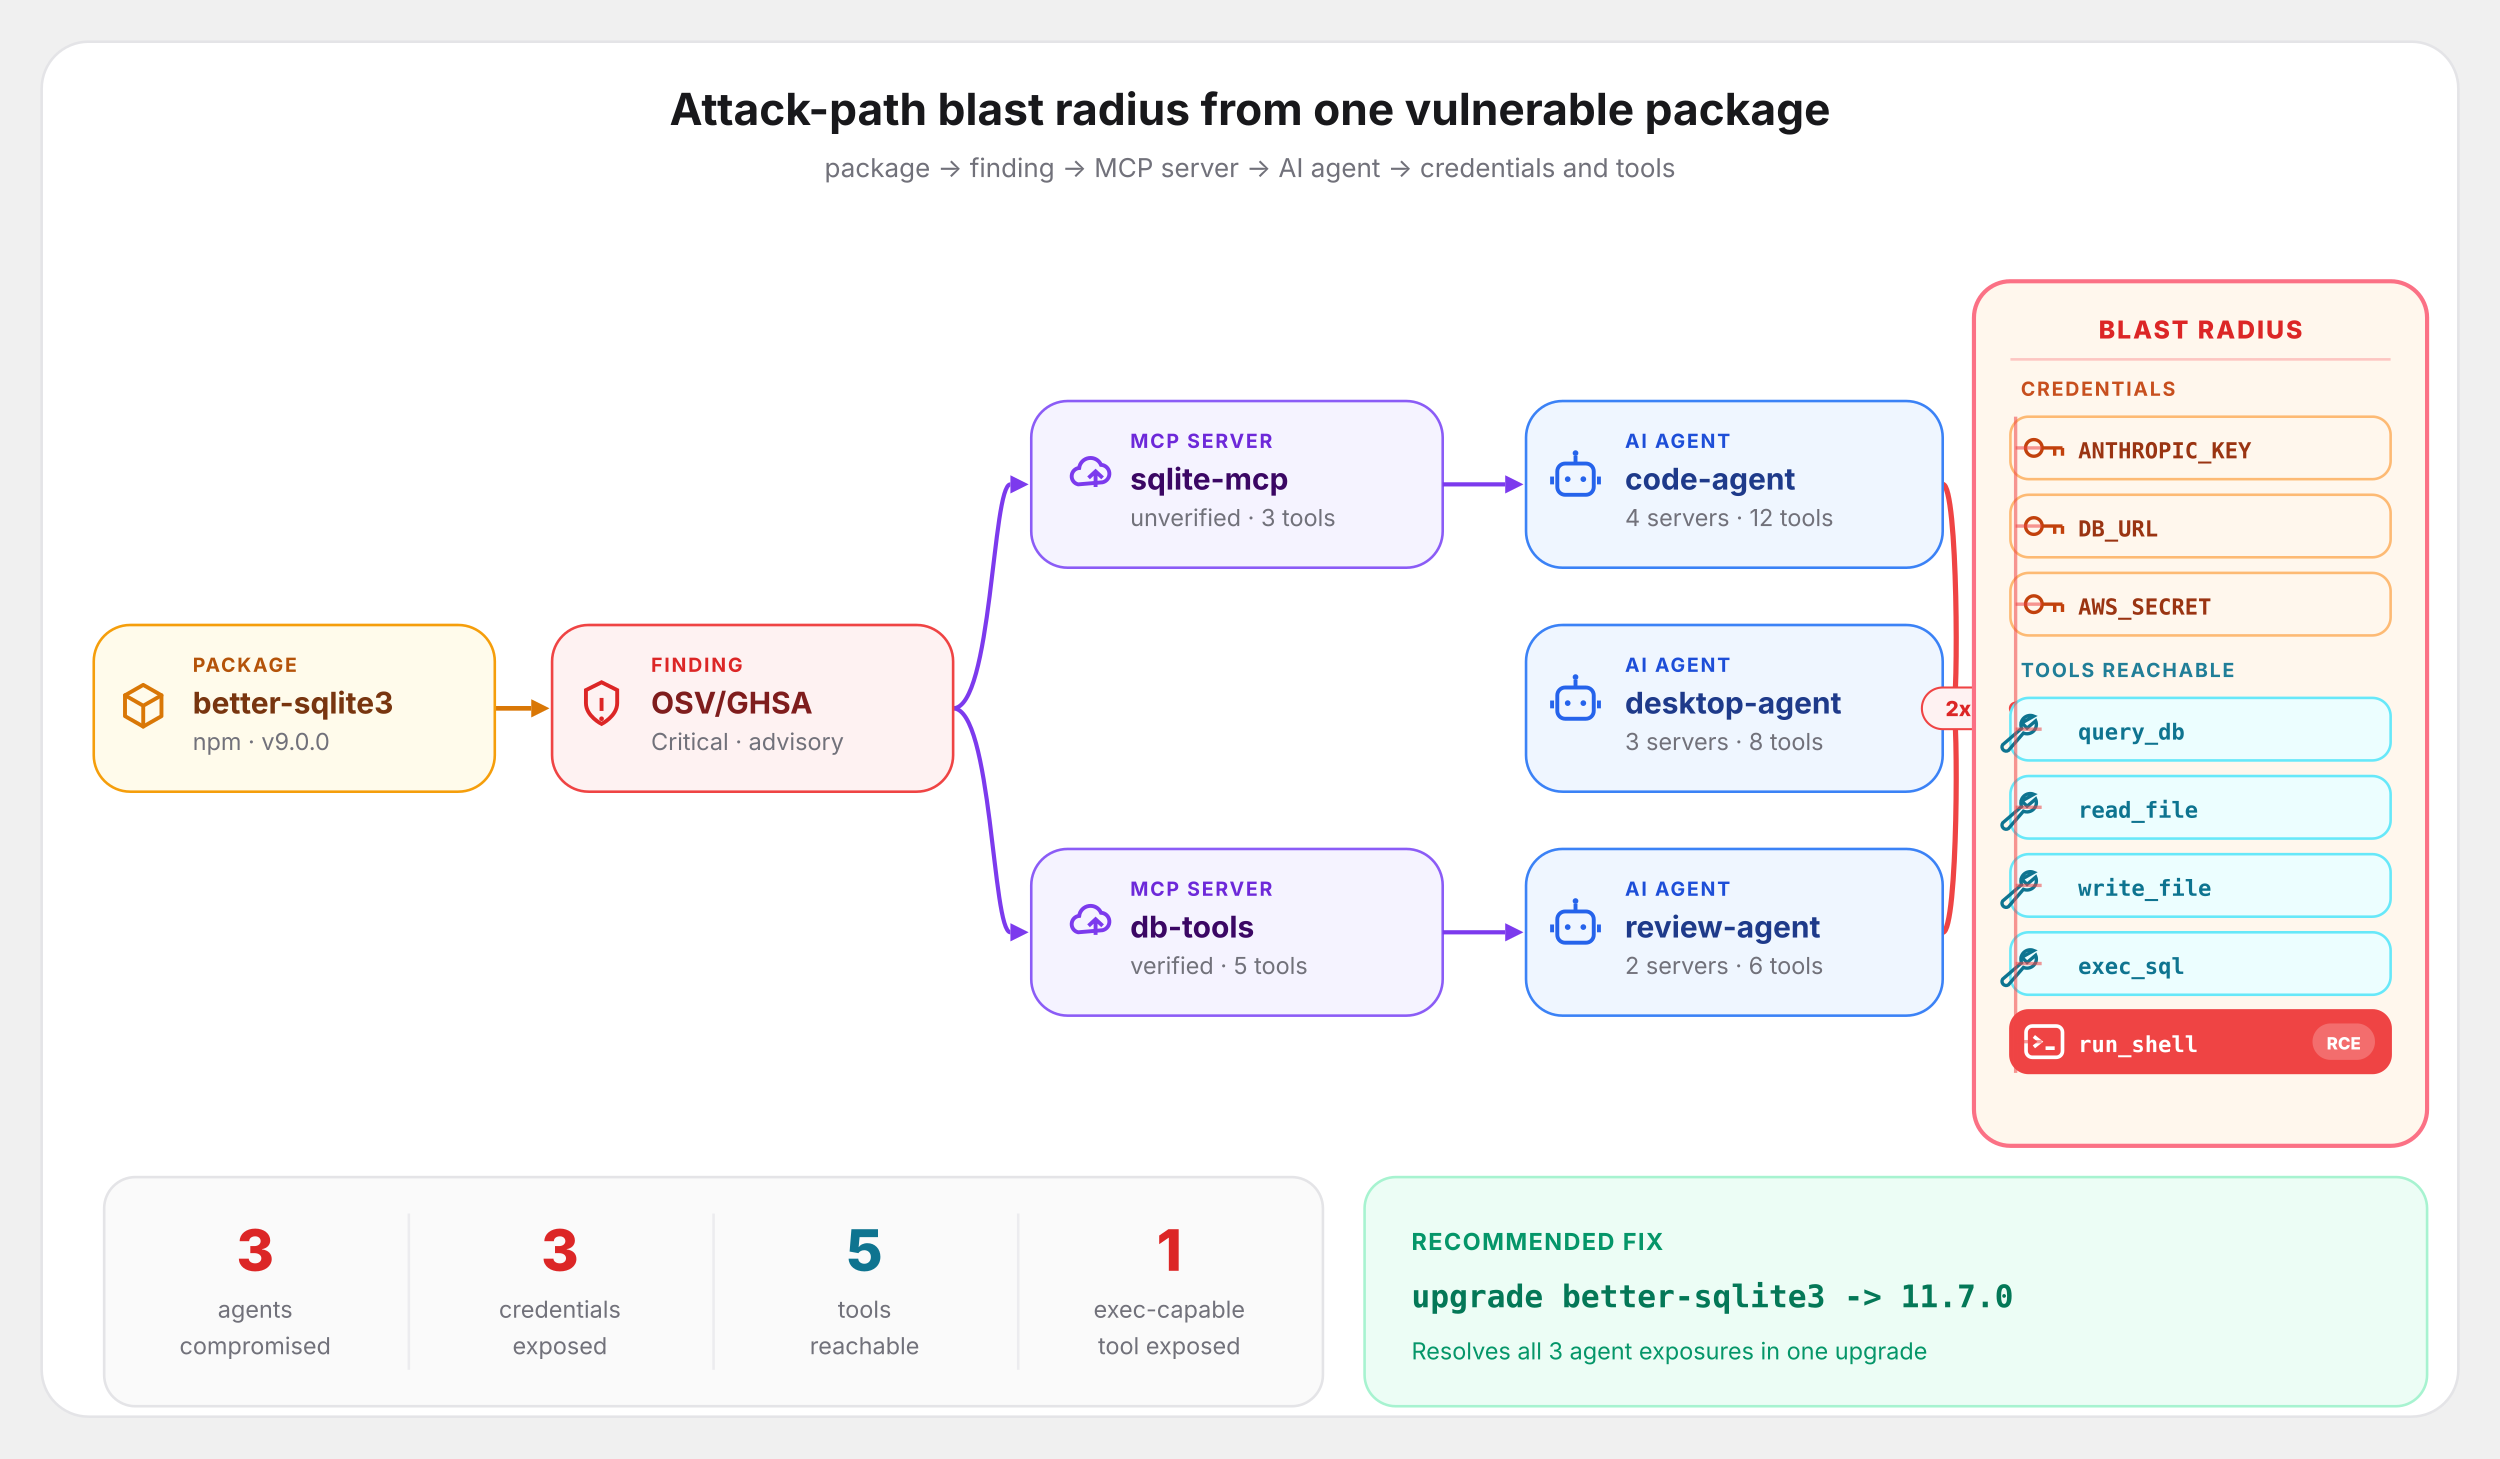
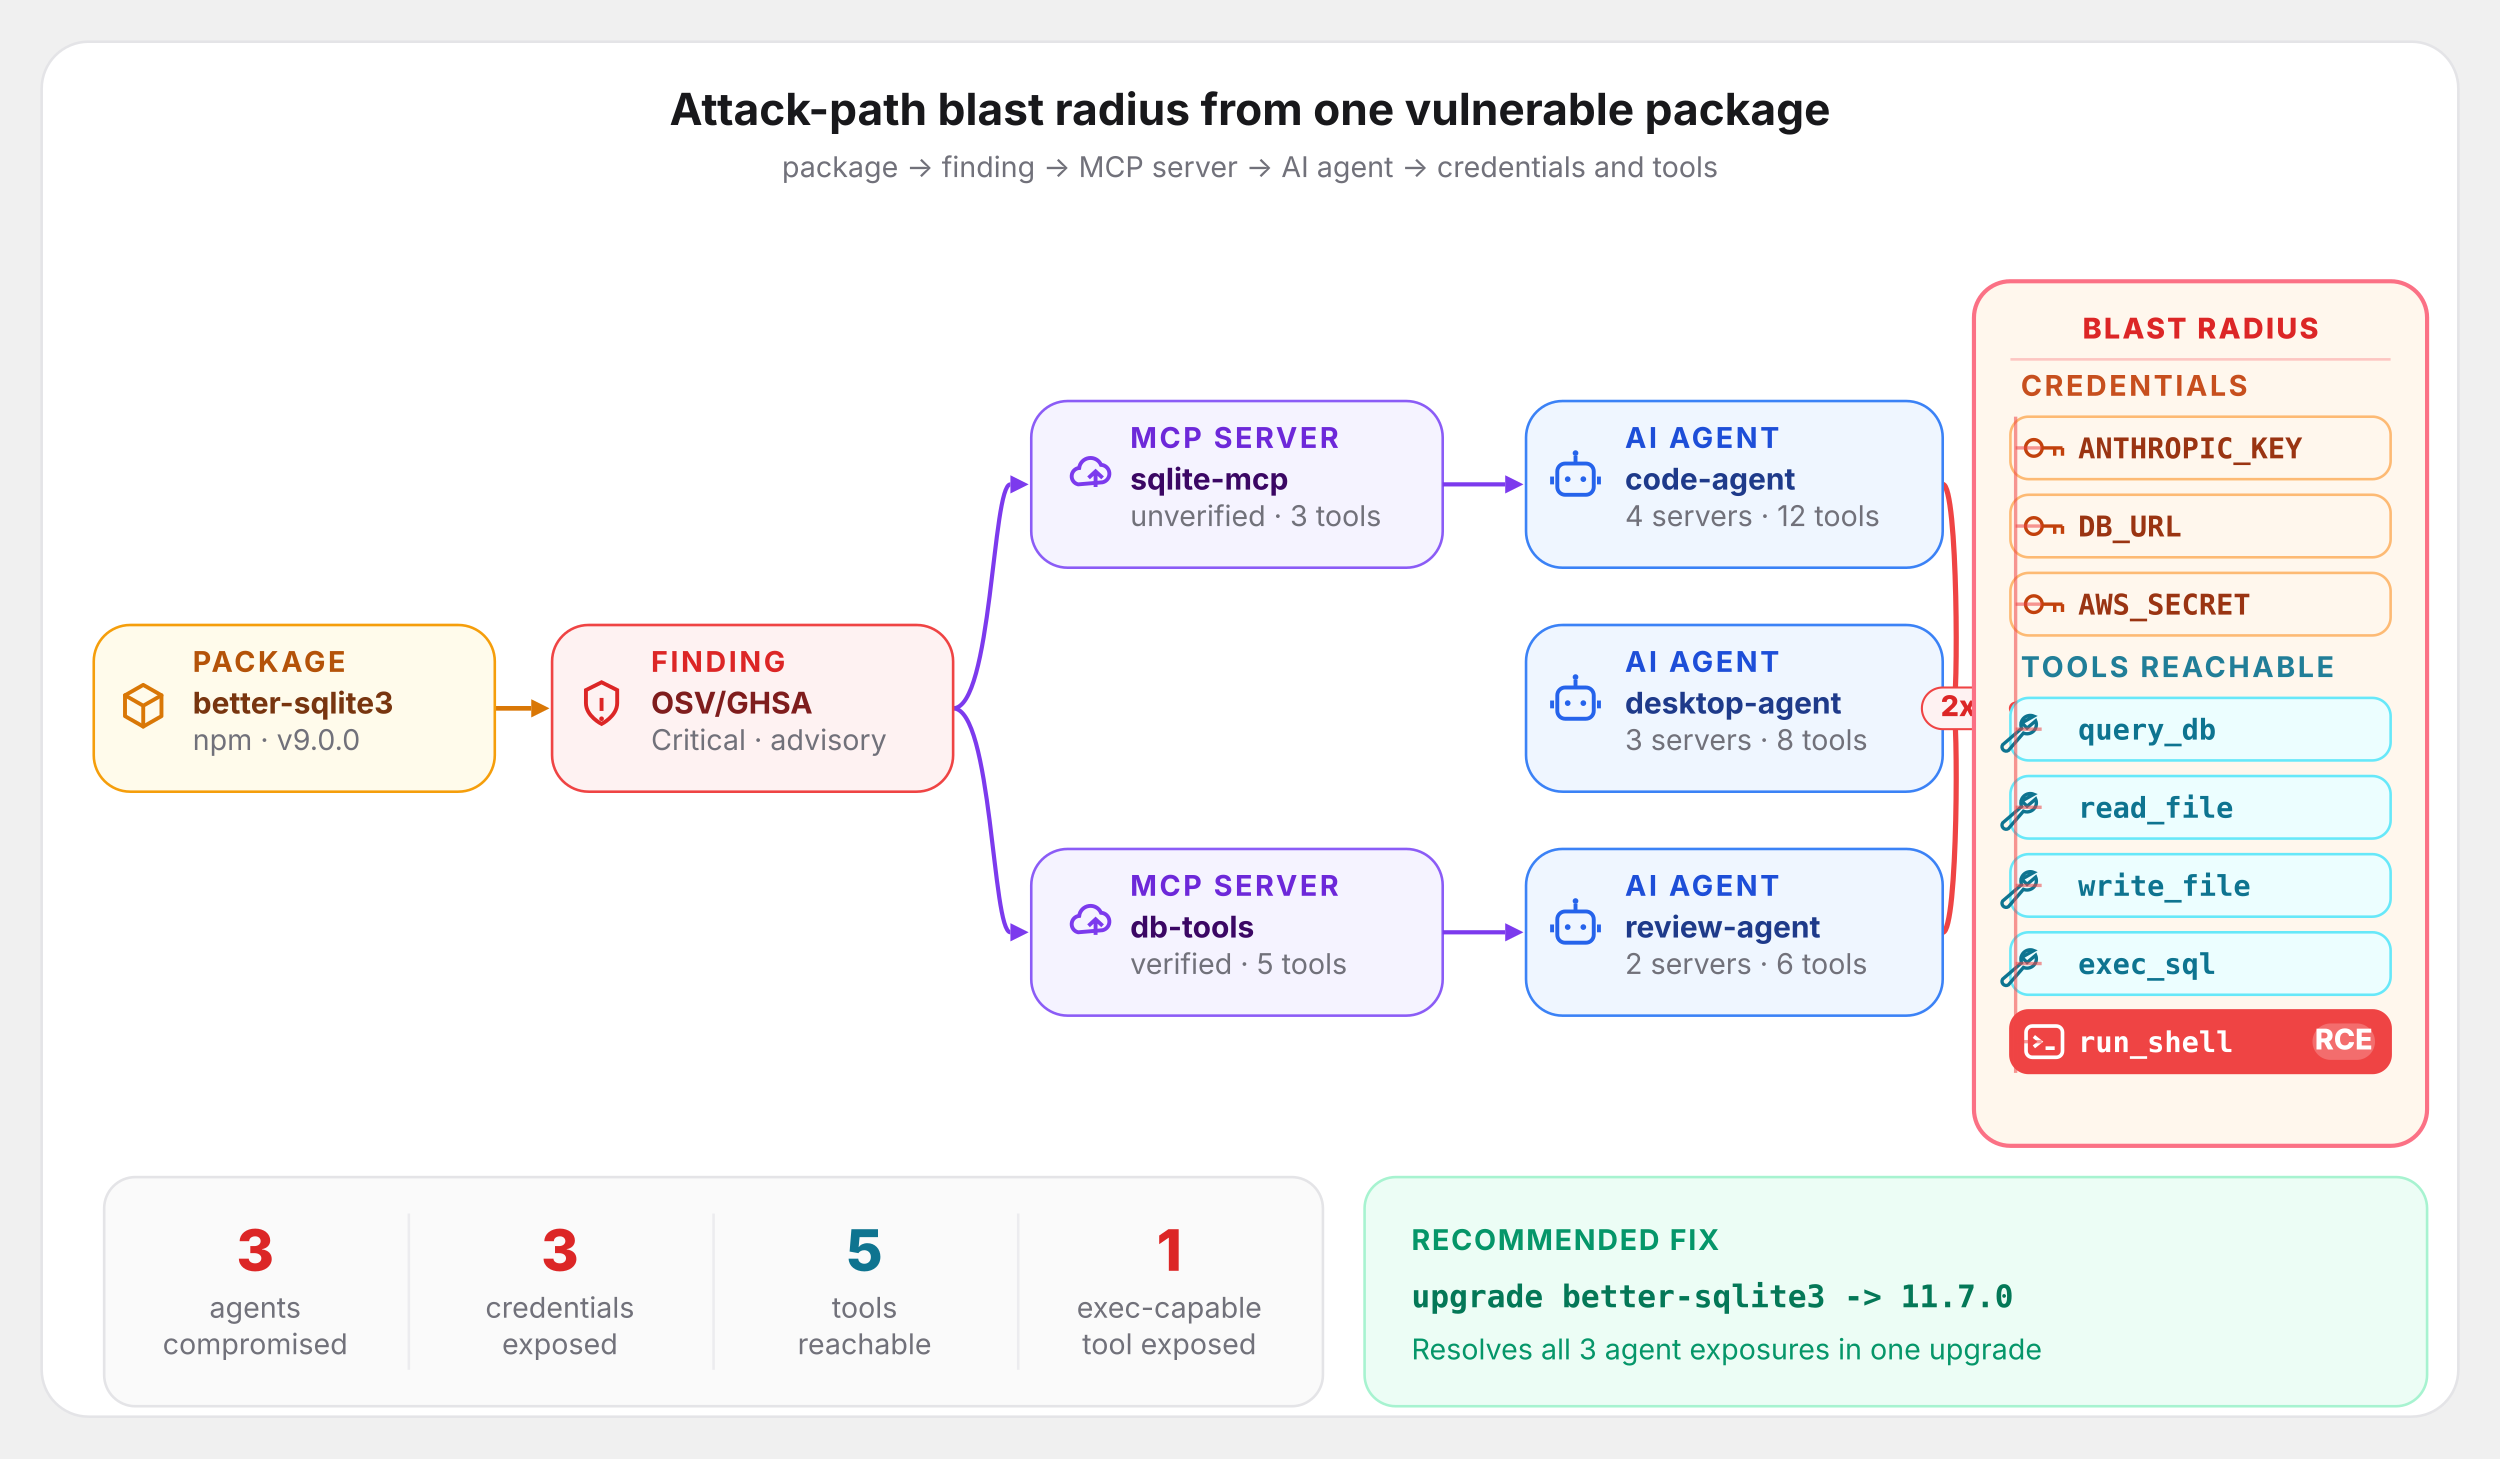
<svg xmlns="http://www.w3.org/2000/svg" width="960" height="560" viewBox="0 0 960 560" fill="none" font-family="system-ui, -apple-system, 'Segoe UI', sans-serif">
  <defs>
    <linearGradient id="conv" gradientUnits="userSpaceOnUse" x1="728" y1="0" x2="766" y2="0">
      <stop offset="0" stop-color="#9ca3af" />
      <stop offset="1" stop-color="#ef4444" />
    </linearGradient>
  </defs>
  <rect x="16" y="16" width="928" height="528" rx="18" fill="#ffffff" stroke="#e4e4e7" stroke-width="1" />
  <text x="480" y="48" text-anchor="middle" font-size="17" font-weight="700" fill="#18181b">Attack-path blast radius from one vulnerable package</text>
-   <text x="480" y="68" text-anchor="middle" font-size="10" fill="#71717a">package -&gt; finding -&gt; MCP server -&gt; AI agent -&gt; credentials and tools</text>
+   <text x="480" y="68" text-anchor="middle" font-size="11" fill="#71717a">package -&gt; finding -&gt; MCP server -&gt; AI agent -&gt; credentials and tools</text>
  <path d="M190 272 C201.0 272 201.0 272 204 272" stroke="#d97706" stroke-width="1.8" fill="none" />
  <polygon points="211,272 204,268.5 204,275.5" fill="#d97706" />
  <path d="M366 272 C381.0 272 381.0 186 388 186" stroke="#7c3aed" stroke-width="1.6" fill="none" />
  <polygon points="395,186 388,182.5 388,189.5" fill="#7c3aed" />
  <path d="M366 272 C381.0 272 381.0 358 388 358" stroke="#7c3aed" stroke-width="1.6" fill="none" />
  <polygon points="395,358 388,354.5 388,361.5" fill="#7c3aed" />
  <path d="M746 186 C752.0 186 752.0 272 750 272" stroke="#ef4444" stroke-width="2.0" fill="none" />
  <polygon points="757,272 750,268.5 750,275.5" fill="#ef4444" />
  <path d="M746 272 C752.0 272 752.0 272 750 272" stroke="#ef4444" stroke-width="2.0" fill="none" />
  <polygon points="757,272 750,268.5 750,275.5" fill="#ef4444" />
  <path d="M746 358 C752.0 358 752.0 272 750 272" stroke="#ef4444" stroke-width="2.0" fill="none" />
  <polygon points="757,272 750,268.5 750,275.5" fill="#ef4444" />
  <clipPath id="br-light-pkg">
    <rect x="74" y="248" width="106" height="50" rx="2" />
  </clipPath>
  <rect x="36" y="240" width="154" height="64" rx="14" fill="#fffbeb" stroke="#f59e0b" stroke-width="1" />
  <path d="M55 263.0 L62 267.0 V275.0 L55 279.0 L48 275.0 V267.0 Z" stroke="#d97706" stroke-width="1.5" fill="none" stroke-linecap="round" stroke-linejoin="round" />
  <path d="M48 267.0 L55 271.0 L62 267.0 M55 271.0 V279.0" stroke="#d97706" stroke-width="1.5" fill="none" stroke-linecap="round" stroke-linejoin="round" />
-   <text x="74" y="258" text-anchor="start" clip-path="url(#br-light-pkg)" font-size="7.5" font-weight="700" letter-spacing="0.09em" fill="#b45309">PACKAGE</text>
+   <text x="74" y="258" text-anchor="start" clip-path="url(#br-light-pkg)" font-size="11" font-weight="700" letter-spacing="0.09em" fill="#b45309">PACKAGE</text>
  <text x="74" y="274" text-anchor="start" clip-path="url(#br-light-pkg)" font-size="11.5" font-weight="700" fill="#78350f">better-sqlite3</text>
-   <text x="74" y="288" text-anchor="start" clip-path="url(#br-light-pkg)" font-size="9" fill="#71717a">npm · v9.0.0</text>
+   <text x="74" y="288" text-anchor="start" clip-path="url(#br-light-pkg)" font-size="11" fill="#71717a">npm · v9.0.0</text>
  <clipPath id="br-light-find">
    <rect x="250" y="248" width="106" height="50" rx="2" />
  </clipPath>
  <rect x="212" y="240" width="154" height="64" rx="14" fill="#fef2f2" stroke="#ef4444" stroke-width="1" />
  <path d="M231 262.0 L237 265.0 V270.0 C237 275.0 231 278.0 231 278.0 C231 278.0 225 275.0 225 270.0 V265.0 Z" stroke="#dc2626" stroke-width="1.5" fill="none" />
  <path d="M231 268.0 V273.0" stroke="#dc2626" stroke-width="1.5" />
  <circle cx="231" cy="276.0" r="0.9" fill="#dc2626" />
-   <text x="250" y="258" text-anchor="start" clip-path="url(#br-light-find)" font-size="7.5" font-weight="700" letter-spacing="0.09em" fill="#dc2626">FINDING</text>
+   <text x="250" y="258" text-anchor="start" clip-path="url(#br-light-find)" font-size="11" font-weight="700" letter-spacing="0.09em" fill="#dc2626">FINDING</text>
  <text x="250" y="274" text-anchor="start" clip-path="url(#br-light-find)" font-size="11.5" font-weight="700" fill="#7f1d1d">OSV/GHSA</text>
-   <text x="250" y="288" text-anchor="start" clip-path="url(#br-light-find)" font-size="9" fill="#71717a">Critical · advisory</text>
+   <text x="250" y="288" text-anchor="start" clip-path="url(#br-light-find)" font-size="11" fill="#71717a">Critical · advisory</text>
  <clipPath id="br-light-mcp-0">
    <rect x="434" y="162" width="110" height="50" rx="2" />
  </clipPath>
  <rect x="396" y="154" width="158" height="64" rx="14" fill="#f5f3ff" stroke="#8b5cf6" stroke-width="1" />
  <path d="M414 186.0 a3.2 3.2 0 0 1 0.4 -6.3 a4.4 4.4 0 0 1 8.4 -1.2 a3.4 3.4 0 0 1 0.6 6.7 Z" stroke="#7c3aed" stroke-width="1.5" fill="none" />
  <path d="M420.7 187.0 V181.0 M418 183.5 L420.7 181.0 L423.4 183.5" stroke="#7c3aed" stroke-width="1.5" fill="none" />
-   <text x="434" y="172" text-anchor="start" clip-path="url(#br-light-mcp-0)" font-size="7.5" font-weight="700" letter-spacing="0.09em" fill="#6d28d9">MCP SERVER</text>
+   <text x="434" y="172" text-anchor="start" clip-path="url(#br-light-mcp-0)" font-size="11" font-weight="700" letter-spacing="0.09em" fill="#6d28d9">MCP SERVER</text>
  <text x="434" y="188" text-anchor="start" clip-path="url(#br-light-mcp-0)" font-size="11.5" font-weight="700" fill="#3b0764">sqlite-mcp</text>
-   <text x="434" y="202" text-anchor="start" clip-path="url(#br-light-mcp-0)" font-size="9" fill="#71717a">unverified · 3 tools</text>
+   <text x="434" y="202" text-anchor="start" clip-path="url(#br-light-mcp-0)" font-size="11" fill="#71717a">unverified · 3 tools</text>
  <path d="M554 186 C570.0 186 570.0 186 578 186" stroke="#7c3aed" stroke-width="1.6" fill="none" />
  <polygon points="585,186 578,182.5 578,189.5" fill="#7c3aed" />
  <clipPath id="br-light-mcp-1">
    <rect x="434" y="334" width="110" height="50" rx="2" />
  </clipPath>
  <rect x="396" y="326" width="158" height="64" rx="14" fill="#f5f3ff" stroke="#8b5cf6" stroke-width="1" />
  <path d="M414 358.0 a3.2 3.2 0 0 1 0.4 -6.3 a4.4 4.4 0 0 1 8.4 -1.2 a3.4 3.4 0 0 1 0.6 6.7 Z" stroke="#7c3aed" stroke-width="1.5" fill="none" />
  <path d="M420.7 359.0 V353.0 M418 355.5 L420.7 353.0 L423.4 355.5" stroke="#7c3aed" stroke-width="1.5" fill="none" />
-   <text x="434" y="344" text-anchor="start" clip-path="url(#br-light-mcp-1)" font-size="7.5" font-weight="700" letter-spacing="0.09em" fill="#6d28d9">MCP SERVER</text>
+   <text x="434" y="344" text-anchor="start" clip-path="url(#br-light-mcp-1)" font-size="11" font-weight="700" letter-spacing="0.09em" fill="#6d28d9">MCP SERVER</text>
  <text x="434" y="360" text-anchor="start" clip-path="url(#br-light-mcp-1)" font-size="11.5" font-weight="700" fill="#3b0764">db-tools</text>
-   <text x="434" y="374" text-anchor="start" clip-path="url(#br-light-mcp-1)" font-size="9" fill="#71717a">verified · 5 tools</text>
+   <text x="434" y="374" text-anchor="start" clip-path="url(#br-light-mcp-1)" font-size="11" fill="#71717a">verified · 5 tools</text>
  <path d="M554 358 C570.0 358 570.0 358 578 358" stroke="#7c3aed" stroke-width="1.6" fill="none" />
  <polygon points="585,358 578,354.5 578,361.5" fill="#7c3aed" />
  <clipPath id="br-light-agent-0">
    <rect x="624" y="162" width="112" height="50" rx="2" />
  </clipPath>
  <rect x="586" y="154" width="160" height="64" rx="14" fill="#eff6ff" stroke="#3b82f6" stroke-width="1" />
  <path d="M605 175.0 V178.0" stroke="#2563eb" stroke-width="1.5" />
  <circle cx="605" cy="174.0" r="1.1" fill="#2563eb" />
  <rect x="598" y="178.0" width="14" height="12" rx="3" stroke="#2563eb" stroke-width="1.5" />
  <circle cx="602" cy="184.0" r="1.1" fill="#2563eb" />
  <circle cx="608" cy="184.0" r="1.1" fill="#2563eb" />
  <path d="M596 183.0 V186.0 M614 183.0 V186.0" stroke="#2563eb" stroke-width="1.5" />
-   <text x="624" y="172" text-anchor="start" clip-path="url(#br-light-agent-0)" font-size="7.5" font-weight="700" letter-spacing="0.09em" fill="#1d4ed8">AI AGENT</text>
+   <text x="624" y="172" text-anchor="start" clip-path="url(#br-light-agent-0)" font-size="11" font-weight="700" letter-spacing="0.09em" fill="#1d4ed8">AI AGENT</text>
  <text x="624" y="188" text-anchor="start" clip-path="url(#br-light-agent-0)" font-size="11.5" font-weight="700" fill="#1e3a8a">code-agent</text>
-   <text x="624" y="202" text-anchor="start" clip-path="url(#br-light-agent-0)" font-size="9" fill="#71717a">4 servers · 12 tools</text>
+   <text x="624" y="202" text-anchor="start" clip-path="url(#br-light-agent-0)" font-size="11" fill="#71717a">4 servers · 12 tools</text>
  <clipPath id="br-light-agent-1">
    <rect x="624" y="248" width="112" height="50" rx="2" />
  </clipPath>
  <rect x="586" y="240" width="160" height="64" rx="14" fill="#eff6ff" stroke="#3b82f6" stroke-width="1" />
  <path d="M605 261.0 V264.0" stroke="#2563eb" stroke-width="1.5" />
  <circle cx="605" cy="260.0" r="1.1" fill="#2563eb" />
  <rect x="598" y="264.0" width="14" height="12" rx="3" stroke="#2563eb" stroke-width="1.5" />
  <circle cx="602" cy="270.0" r="1.1" fill="#2563eb" />
  <circle cx="608" cy="270.0" r="1.1" fill="#2563eb" />
  <path d="M596 269.0 V272.0 M614 269.0 V272.0" stroke="#2563eb" stroke-width="1.5" />
-   <text x="624" y="258" text-anchor="start" clip-path="url(#br-light-agent-1)" font-size="7.5" font-weight="700" letter-spacing="0.09em" fill="#1d4ed8">AI AGENT</text>
+   <text x="624" y="258" text-anchor="start" clip-path="url(#br-light-agent-1)" font-size="11" font-weight="700" letter-spacing="0.09em" fill="#1d4ed8">AI AGENT</text>
  <text x="624" y="274" text-anchor="start" clip-path="url(#br-light-agent-1)" font-size="11.5" font-weight="700" fill="#1e3a8a">desktop-agent</text>
-   <text x="624" y="288" text-anchor="start" clip-path="url(#br-light-agent-1)" font-size="9" fill="#71717a">3 servers · 8 tools</text>
+   <text x="624" y="288" text-anchor="start" clip-path="url(#br-light-agent-1)" font-size="11" fill="#71717a">3 servers · 8 tools</text>
  <rect x="738" y="264" width="28" height="16" rx="8" fill="#fef2f2" stroke="#ef4444" stroke-width="0.8" />
-   <text x="752" y="275" text-anchor="middle" font-size="8" font-weight="800" fill="#dc2626">2x</text>
+   <text x="752" y="275" text-anchor="middle" font-size="11" font-weight="800" fill="#dc2626">2x</text>
  <clipPath id="br-light-agent-2">
    <rect x="624" y="334" width="112" height="50" rx="2" />
  </clipPath>
  <rect x="586" y="326" width="160" height="64" rx="14" fill="#eff6ff" stroke="#3b82f6" stroke-width="1" />
  <path d="M605 347.0 V350.0" stroke="#2563eb" stroke-width="1.5" />
  <circle cx="605" cy="346.0" r="1.1" fill="#2563eb" />
  <rect x="598" y="350.0" width="14" height="12" rx="3" stroke="#2563eb" stroke-width="1.5" />
  <circle cx="602" cy="356.0" r="1.1" fill="#2563eb" />
  <circle cx="608" cy="356.0" r="1.1" fill="#2563eb" />
  <path d="M596 355.0 V358.0 M614 355.0 V358.0" stroke="#2563eb" stroke-width="1.5" />
-   <text x="624" y="344" text-anchor="start" clip-path="url(#br-light-agent-2)" font-size="7.5" font-weight="700" letter-spacing="0.09em" fill="#1d4ed8">AI AGENT</text>
+   <text x="624" y="344" text-anchor="start" clip-path="url(#br-light-agent-2)" font-size="11" font-weight="700" letter-spacing="0.09em" fill="#1d4ed8">AI AGENT</text>
  <text x="624" y="360" text-anchor="start" clip-path="url(#br-light-agent-2)" font-size="11.5" font-weight="700" fill="#1e3a8a">review-agent</text>
-   <text x="624" y="374" text-anchor="start" clip-path="url(#br-light-agent-2)" font-size="9" fill="#71717a">2 servers · 6 tools</text>
+   <text x="624" y="374" text-anchor="start" clip-path="url(#br-light-agent-2)" font-size="11" fill="#71717a">2 servers · 6 tools</text>
  <rect x="758" y="108" width="174" height="332" rx="14" fill="#fff7ed" stroke="#fb7185" stroke-width="1.6" />
-   <text x="845" y="130" text-anchor="middle" font-size="9.5" font-weight="800" letter-spacing="0.08em" fill="#dc2626">BLAST RADIUS</text>
+   <text x="845" y="130" text-anchor="middle" font-size="11" font-weight="800" letter-spacing="0.08em" fill="#dc2626">BLAST RADIUS</text>
  <line x1="772" y1="138" x2="918" y2="138" stroke="#fca5a5" stroke-width="1" opacity="0.6" />
  <circle cx="774" cy="272" r="2.6" fill="#ef4444" />
-   <text x="776" y="152" font-size="7.5" font-weight="700" letter-spacing="0.09em" fill="#c2410c" opacity="0.92">CREDENTIALS</text>
+   <text x="776" y="152" font-size="11" font-weight="700" letter-spacing="0.09em" fill="#c2410c" opacity="0.92">CREDENTIALS</text>
  <clipPath id="br-light-cred-0">
    <rect x="798" y="164" width="104" height="16" rx="2" />
  </clipPath>
  <rect x="772" y="160" width="146" height="24" rx="7" fill="#fff7ed" stroke="#fdba74" stroke-width="1" />
  <circle cx="781" cy="172" r="3.2" stroke="#c2410c" stroke-width="1.3" fill="none" />
  <path d="M784 172 H792 M789 172 V175 M792 172 V175" stroke="#c2410c" stroke-width="1.3" fill="none" />
-   <text x="798" y="176" text-anchor="start" clip-path="url(#br-light-cred-0)" font-size="8.5" font-weight="600" font-family="ui-monospace, monospace" fill="#9a3412">ANTHROPIC_KEY</text>
+   <text x="798" y="176" text-anchor="start" clip-path="url(#br-light-cred-0)" font-size="11" font-weight="600" font-family="ui-monospace, monospace" fill="#9a3412">ANTHROPIC_KEY</text>
  <path d="M774 172 H784" stroke="#ef4444" stroke-width="1.3" opacity="0.55" />
  <clipPath id="br-light-cred-1">
    <rect x="798" y="194" width="104" height="16" rx="2" />
  </clipPath>
  <rect x="772" y="190" width="146" height="24" rx="7" fill="#fff7ed" stroke="#fdba74" stroke-width="1" />
  <circle cx="781" cy="202" r="3.2" stroke="#c2410c" stroke-width="1.3" fill="none" />
  <path d="M784 202 H792 M789 202 V205 M792 202 V205" stroke="#c2410c" stroke-width="1.3" fill="none" />
-   <text x="798" y="206" text-anchor="start" clip-path="url(#br-light-cred-1)" font-size="8.5" font-weight="600" font-family="ui-monospace, monospace" fill="#9a3412">DB_URL</text>
+   <text x="798" y="206" text-anchor="start" clip-path="url(#br-light-cred-1)" font-size="11" font-weight="600" font-family="ui-monospace, monospace" fill="#9a3412">DB_URL</text>
  <path d="M774 202 H784" stroke="#ef4444" stroke-width="1.3" opacity="0.55" />
  <clipPath id="br-light-cred-2">
    <rect x="798" y="224" width="104" height="16" rx="2" />
  </clipPath>
  <rect x="772" y="220" width="146" height="24" rx="7" fill="#fff7ed" stroke="#fdba74" stroke-width="1" />
  <circle cx="781" cy="232" r="3.2" stroke="#c2410c" stroke-width="1.3" fill="none" />
  <path d="M784 232 H792 M789 232 V235 M792 232 V235" stroke="#c2410c" stroke-width="1.3" fill="none" />
-   <text x="798" y="236" text-anchor="start" clip-path="url(#br-light-cred-2)" font-size="8.5" font-weight="600" font-family="ui-monospace, monospace" fill="#9a3412">AWS_SECRET</text>
+   <text x="798" y="236" text-anchor="start" clip-path="url(#br-light-cred-2)" font-size="11" font-weight="600" font-family="ui-monospace, monospace" fill="#9a3412">AWS_SECRET</text>
  <path d="M774 232 H784" stroke="#ef4444" stroke-width="1.3" opacity="0.55" />
-   <text x="776" y="260" font-size="7.5" font-weight="700" letter-spacing="0.09em" fill="#0e7490" opacity="0.92">TOOLS REACHABLE</text>
+   <text x="776" y="260" font-size="11" font-weight="700" letter-spacing="0.09em" fill="#0e7490" opacity="0.92">TOOLS REACHABLE</text>
  <clipPath id="br-light-tool-0">
    <rect x="798" y="272" width="104" height="16" rx="2" />
  </clipPath>
  <rect x="772" y="268" width="146" height="24" rx="7" fill="#ecfeff" stroke="#67e8f9" stroke-width="1" />
  <path d="M781 275.0 a3.6 3.6 0 0 0 -4.7 4.7 L769 286.0 a1.6 1.6 0 0 0 2.2 2.2 L777 281.5 a3.6 3.6 0 0 0 4.7 -4.7 L778.4 279.6 L776.4 277.6 Z" stroke="#0e7490" stroke-width="1.3" fill="none" />
-   <text x="798" y="284" text-anchor="start" clip-path="url(#br-light-tool-0)" font-size="8.5" font-weight="600" font-family="ui-monospace, monospace" fill="#0e7490">query_db</text>
+   <text x="798" y="284" text-anchor="start" clip-path="url(#br-light-tool-0)" font-size="11" font-weight="600" font-family="ui-monospace, monospace" fill="#0e7490">query_db</text>
  <path d="M774 280 H784" stroke="#ef4444" stroke-width="1.3" opacity="0.55" />
  <clipPath id="br-light-tool-1">
    <rect x="798" y="302" width="104" height="16" rx="2" />
  </clipPath>
  <rect x="772" y="298" width="146" height="24" rx="7" fill="#ecfeff" stroke="#67e8f9" stroke-width="1" />
  <path d="M781 305.0 a3.6 3.6 0 0 0 -4.7 4.7 L769 316.0 a1.6 1.6 0 0 0 2.2 2.2 L777 311.5 a3.6 3.6 0 0 0 4.7 -4.7 L778.4 309.6 L776.4 307.6 Z" stroke="#0e7490" stroke-width="1.3" fill="none" />
-   <text x="798" y="314" text-anchor="start" clip-path="url(#br-light-tool-1)" font-size="8.5" font-weight="600" font-family="ui-monospace, monospace" fill="#0e7490">read_file</text>
+   <text x="798" y="314" text-anchor="start" clip-path="url(#br-light-tool-1)" font-size="11" font-weight="600" font-family="ui-monospace, monospace" fill="#0e7490">read_file</text>
  <path d="M774 310 H784" stroke="#ef4444" stroke-width="1.3" opacity="0.55" />
  <clipPath id="br-light-tool-2">
    <rect x="798" y="332" width="104" height="16" rx="2" />
  </clipPath>
  <rect x="772" y="328" width="146" height="24" rx="7" fill="#ecfeff" stroke="#67e8f9" stroke-width="1" />
  <path d="M781 335.0 a3.6 3.6 0 0 0 -4.7 4.7 L769 346.0 a1.6 1.6 0 0 0 2.2 2.2 L777 341.5 a3.6 3.6 0 0 0 4.7 -4.7 L778.4 339.6 L776.4 337.6 Z" stroke="#0e7490" stroke-width="1.3" fill="none" />
-   <text x="798" y="344" text-anchor="start" clip-path="url(#br-light-tool-2)" font-size="8.5" font-weight="600" font-family="ui-monospace, monospace" fill="#0e7490">write_file</text>
+   <text x="798" y="344" text-anchor="start" clip-path="url(#br-light-tool-2)" font-size="11" font-weight="600" font-family="ui-monospace, monospace" fill="#0e7490">write_file</text>
  <path d="M774 340 H784" stroke="#ef4444" stroke-width="1.3" opacity="0.55" />
  <clipPath id="br-light-tool-3">
    <rect x="798" y="362" width="104" height="16" rx="2" />
  </clipPath>
  <rect x="772" y="358" width="146" height="24" rx="7" fill="#ecfeff" stroke="#67e8f9" stroke-width="1" />
  <path d="M781 365.0 a3.6 3.6 0 0 0 -4.7 4.7 L769 376.0 a1.6 1.6 0 0 0 2.2 2.2 L777 371.5 a3.6 3.6 0 0 0 4.7 -4.7 L778.4 369.6 L776.4 367.6 Z" stroke="#0e7490" stroke-width="1.3" fill="none" />
-   <text x="798" y="374" text-anchor="start" clip-path="url(#br-light-tool-3)" font-size="8.5" font-weight="600" font-family="ui-monospace, monospace" fill="#0e7490">exec_sql</text>
+   <text x="798" y="374" text-anchor="start" clip-path="url(#br-light-tool-3)" font-size="11" font-weight="600" font-family="ui-monospace, monospace" fill="#0e7490">exec_sql</text>
  <path d="M774 370 H784" stroke="#ef4444" stroke-width="1.3" opacity="0.55" />
  <clipPath id="br-light-tool-4">
    <rect x="798" y="392" width="84" height="16" rx="2" />
  </clipPath>
  <rect x="772" y="388" width="146" height="24" rx="7" fill="#ef4444" stroke="#ef4444" stroke-width="1" />
  <rect x="778" y="394" width="14" height="12" rx="2.4" stroke="#ffffff" stroke-width="1.4" />
  <path d="M781 398 L783.5 400 L781 402 M785.5 402.5 H789" stroke="#ffffff" stroke-width="1.4" />
-   <text x="798" y="404" text-anchor="start" clip-path="url(#br-light-tool-4)" font-size="8.5" font-weight="700" font-family="ui-monospace, monospace" fill="#ffffff">run_shell</text>
+   <text x="798" y="404" text-anchor="start" clip-path="url(#br-light-tool-4)" font-size="11" font-weight="700" font-family="ui-monospace, monospace" fill="#ffffff">run_shell</text>
  <rect x="888" y="393" width="24" height="14" rx="7" fill="#ffffff" opacity="0.22" />
-   <text x="900" y="403" text-anchor="middle" font-size="6.5" font-weight="800" fill="#ffffff">RCE</text>
+   <text x="900" y="403" text-anchor="middle" font-size="11" font-weight="800" fill="#ffffff">RCE</text>
  <path d="M774 400 H784" stroke="#ef4444" stroke-width="1.3" opacity="0.55" />
  <path d="M774 160 V412" stroke="#ef4444" stroke-width="1.3" opacity="0.55" />
  <rect x="40" y="452" width="468" height="88" rx="12" fill="#fafafa" stroke="#e4e4e7" />
  <text x="98" y="488" text-anchor="middle" font-size="22" font-weight="800" fill="#dc2626">3</text>
-   <text x="98" y="506" text-anchor="middle" font-size="9" fill="#71717a">agents</text>
-   <text x="98" y="520" text-anchor="middle" font-size="9" fill="#71717a">compromised</text>
+   <text x="98" y="506" text-anchor="middle" font-size="11" fill="#71717a">agents</text>
+   <text x="98" y="520" text-anchor="middle" font-size="11" fill="#71717a">compromised</text>
  <text x="215" y="488" text-anchor="middle" font-size="22" font-weight="800" fill="#dc2626">3</text>
-   <text x="215" y="506" text-anchor="middle" font-size="9" fill="#71717a">credentials</text>
-   <text x="215" y="520" text-anchor="middle" font-size="9" fill="#71717a">exposed</text>
+   <text x="215" y="506" text-anchor="middle" font-size="11" fill="#71717a">credentials</text>
+   <text x="215" y="520" text-anchor="middle" font-size="11" fill="#71717a">exposed</text>
  <line x1="157" y1="466" x2="157" y2="526" stroke="#ececef" />
  <text x="332" y="488" text-anchor="middle" font-size="22" font-weight="800" fill="#0e7490">5</text>
-   <text x="332" y="506" text-anchor="middle" font-size="9" fill="#71717a">tools</text>
-   <text x="332" y="520" text-anchor="middle" font-size="9" fill="#71717a">reachable</text>
+   <text x="332" y="506" text-anchor="middle" font-size="11" fill="#71717a">tools</text>
+   <text x="332" y="520" text-anchor="middle" font-size="11" fill="#71717a">reachable</text>
  <line x1="274" y1="466" x2="274" y2="526" stroke="#ececef" />
  <text x="449" y="488" text-anchor="middle" font-size="22" font-weight="800" fill="#dc2626">1</text>
-   <text x="449" y="506" text-anchor="middle" font-size="9" fill="#71717a">exec-capable</text>
-   <text x="449" y="520" text-anchor="middle" font-size="9" fill="#71717a">tool exposed</text>
+   <text x="449" y="506" text-anchor="middle" font-size="11" fill="#71717a">exec-capable</text>
+   <text x="449" y="520" text-anchor="middle" font-size="11" fill="#71717a">tool exposed</text>
  <line x1="391" y1="466" x2="391" y2="526" stroke="#ececef" />
  <rect x="524" y="452" width="408" height="88" rx="12" fill="#ecfdf5" stroke="#a7f3d0" />
  <clipPath id="br-light-fix">
    <rect x="542" y="464" width="372" height="68" rx="2" />
  </clipPath>
-   <text x="542" y="480" text-anchor="start" clip-path="url(#br-light-fix)" font-size="9" font-weight="700" letter-spacing="0.06em" fill="#059669">RECOMMENDED FIX</text>
+   <text x="542" y="480" text-anchor="start" clip-path="url(#br-light-fix)" font-size="11" font-weight="700" letter-spacing="0.06em" fill="#059669">RECOMMENDED FIX</text>
  <text x="542" y="502" text-anchor="start" clip-path="url(#br-light-fix)" font-size="12" font-weight="700" font-family="ui-monospace, monospace" fill="#047857">upgrade better-sqlite3 -&gt; 11.7.0</text>
-   <text x="542" y="522" text-anchor="start" clip-path="url(#br-light-fix)" font-size="9" fill="#059669">Resolves all 3 agent exposures in one upgrade</text>
+   <text x="542" y="522" text-anchor="start" clip-path="url(#br-light-fix)" font-size="11" fill="#059669">Resolves all 3 agent exposures in one upgrade</text>
</svg>
